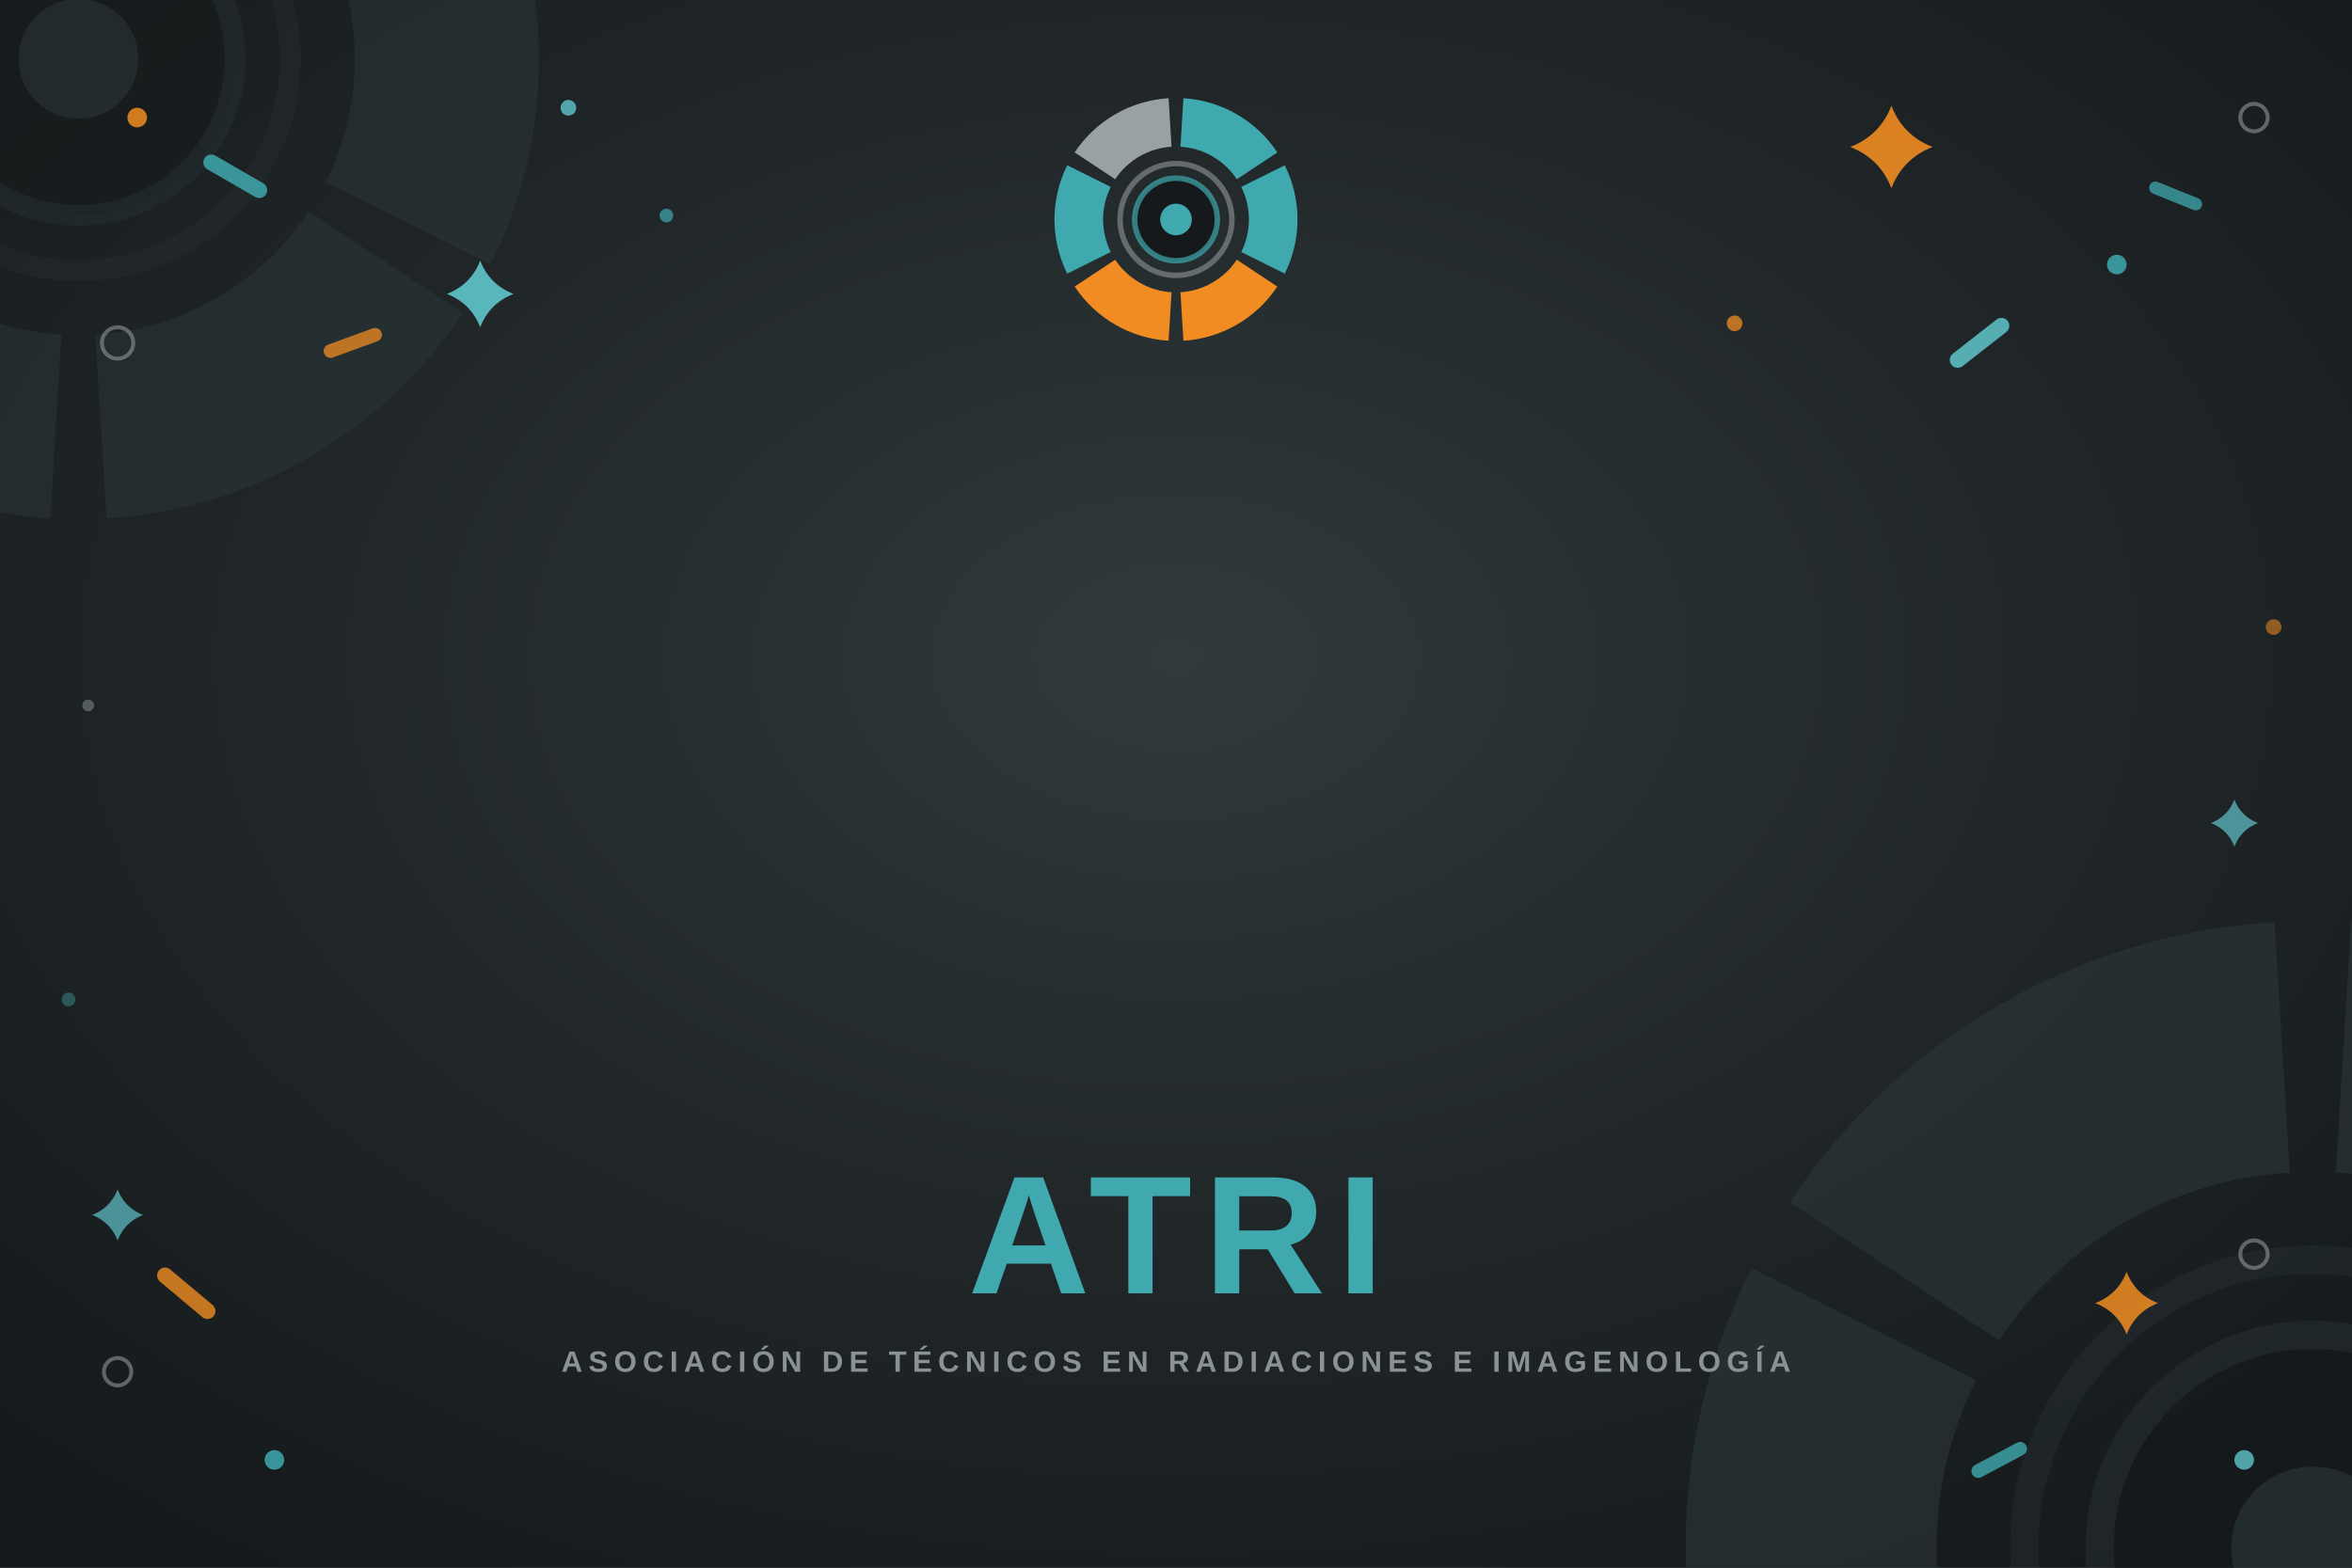
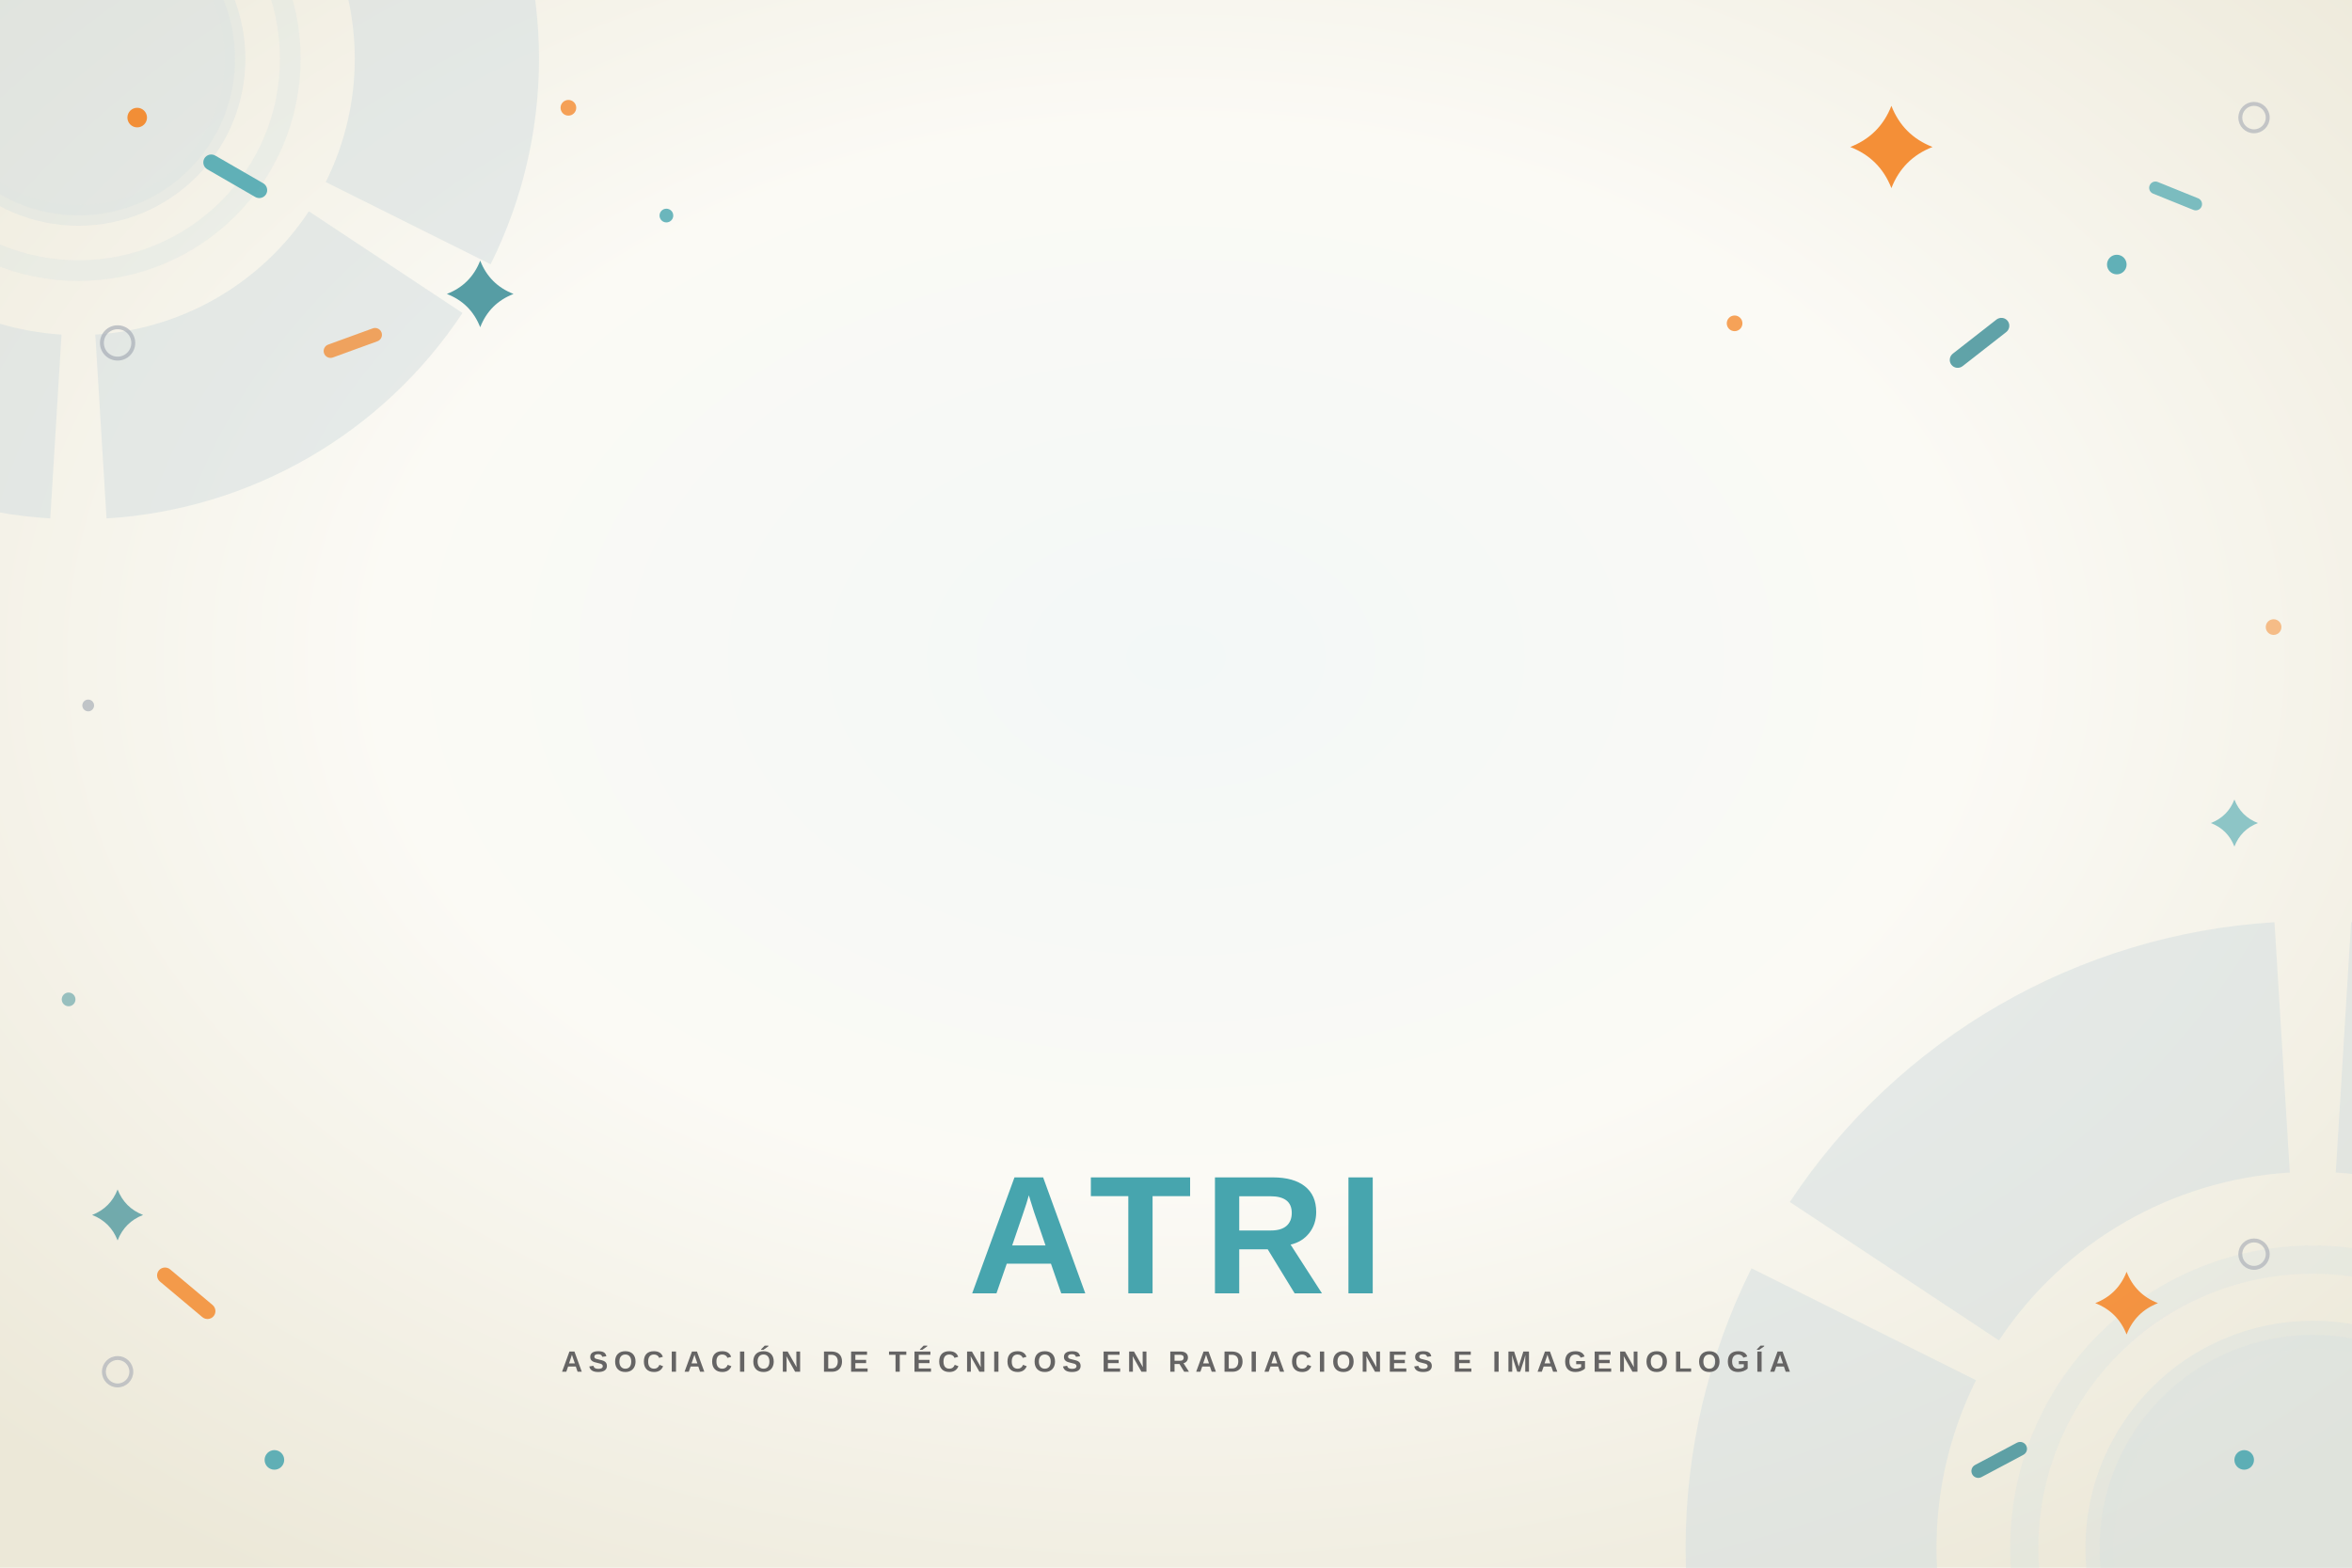
<svg xmlns="http://www.w3.org/2000/svg" viewBox="0 0 1200 800" width="1200" height="800">
  <defs>
    <radialGradient id="glow" cx="50%" cy="42%" r="70%">
-       <stop offset="0%" stop-color="#303a3d" />
-       <stop offset="48%" stop-color="#22282a" />
-       <stop offset="100%" stop-color="#15191b" />
+       <stop offset="0%" stop-color="#f3f8f7" />
+       <stop offset="48%" stop-color="#fbfaf5" />
+       <stop offset="100%" stop-color="#ece8d8" />
    </radialGradient>
  </defs>
-   <rect width="1200" height="800" fill="#15191b" />
+   <rect width="1200" height="800" fill="#fbfaf5" />
  <rect width="1200" height="800" fill="url(#glow)" />
  <g opacity="0.55">
-     <path d="M54.35 -204.56 A235 235 0 0 1 235.96 -99.71 L157.58 -47.82 A141 141 0 0 0 48.61 -110.74 Z" fill="#2a3437" />
-     <path d="M250.31 -74.86 A235 235 0 0 1 250.31 134.86 L166.19 92.91 A141 141 0 0 0 166.19 -32.91 Z" fill="#2a3437" />
-     <path d="M235.96 159.71 A235 235 0 0 1 54.35 264.56 L48.61 170.74 A141 141 0 0 0 157.58 107.82 Z" fill="#2a3437" />
-     <path d="M25.65 264.56 A235 235 0 0 1 -155.96 159.71 L-77.58 107.82 A141 141 0 0 0 31.39 170.74 Z" fill="#2a3437" />
-     <path d="M-170.31 134.86 A235 235 0 0 1 -170.31 -74.86 L-86.19 -32.91 A141 141 0 0 0 -86.19 92.91 Z" fill="#2a3437" />
-     <path d="M-155.96 -99.71 A235 235 0 0 1 25.65 -204.56 L31.39 -110.74 A141 141 0 0 0 -77.58 -47.82 Z" fill="#2a3437" />
-     <circle cx="40" cy="30" r="108.10" fill="none" stroke="#2a3437" stroke-width="10.57" stroke-opacity="0.55" />
-     <circle cx="40" cy="30" r="79.90" fill="#15191b" />
-     <circle cx="40" cy="30" r="79.90" fill="none" stroke="#2a3437" stroke-width="10.57" stroke-opacity="0.7" />
-     <circle cx="40" cy="30" r="30.55" fill="#2a3437" />
+     <path d="M54.35 -204.56 A235 235 0 0 1 235.96 -99.71 L157.58 -47.82 A141 141 0 0 0 48.61 -110.74 Z" fill="#d5dfe0" />
+     <path d="M250.31 -74.86 A235 235 0 0 1 250.31 134.86 L166.19 92.91 A141 141 0 0 0 166.19 -32.91 Z" fill="#d5dfe0" />
+     <path d="M235.96 159.71 A235 235 0 0 1 54.35 264.56 L48.61 170.74 A141 141 0 0 0 157.58 107.82 Z" fill="#d5dfe0" />
+     <path d="M25.65 264.56 A235 235 0 0 1 -155.96 159.71 L-77.58 107.82 A141 141 0 0 0 31.39 170.74 Z" fill="#d5dfe0" />
+     <path d="M-170.31 134.86 A235 235 0 0 1 -170.31 -74.86 L-86.19 -32.91 A141 141 0 0 0 -86.19 92.91 Z" fill="#d5dfe0" />
+     <path d="M-155.96 -99.71 A235 235 0 0 1 25.65 -204.56 L31.39 -110.74 A141 141 0 0 0 -77.58 -47.82 Z" fill="#d5dfe0" />
+     <circle cx="40" cy="30" r="108.10" fill="none" stroke="#d5dfe0" stroke-width="10.57" stroke-opacity="0.55" />
+     <circle cx="40" cy="30" r="79.90" fill="#d5dfe0" />
+     <circle cx="40" cy="30" r="79.90" fill="none" stroke="#d5dfe0" stroke-width="10.57" stroke-opacity="0.7" />
+     <circle cx="40" cy="30" r="30.55" fill="#d5dfe0" />
  </g>
-   <g opacity="0.65">
-     <path d="M1199.54 470.60 A320 320 0 0 1 1446.84 613.38 L1340.11 684.03 A192 192 0 0 0 1191.72 598.36 Z" fill="#2a3437" />
-     <path d="M1466.38 647.22 A320 320 0 0 1 1466.38 932.78 L1351.83 875.67 A192 192 0 0 0 1351.83 704.33 Z" fill="#2a3437" />
-     <path d="M1446.84 966.62 A320 320 0 0 1 1199.54 1109.40 L1191.72 981.64 A192 192 0 0 0 1340.11 895.97 Z" fill="#2a3437" />
-     <path d="M1160.46 1109.40 A320 320 0 0 1 913.16 966.62 L1019.89 895.97 A192 192 0 0 0 1168.28 981.64 Z" fill="#2a3437" />
-     <path d="M893.62 932.78 A320 320 0 0 1 893.62 647.22 L1008.17 704.33 A192 192 0 0 0 1008.17 875.67 Z" fill="#2a3437" />
-     <path d="M913.16 613.38 A320 320 0 0 1 1160.46 470.60 L1168.28 598.36 A192 192 0 0 0 1019.89 684.03 Z" fill="#2a3437" />
-     <circle cx="1180" cy="790" r="147.20" fill="none" stroke="#2a3437" stroke-width="14.40" stroke-opacity="0.55" />
-     <circle cx="1180" cy="790" r="108.80" fill="#15191b" />
-     <circle cx="1180" cy="790" r="108.80" fill="none" stroke="#2a3437" stroke-width="14.40" stroke-opacity="0.7" />
-     <circle cx="1180" cy="790" r="41.60" fill="#2a3437" />
+   <g opacity="0.55">
+     <path d="M1199.54 470.60 A320 320 0 0 1 1446.84 613.38 L1340.11 684.03 A192 192 0 0 0 1191.72 598.36 Z" fill="#d5dfe0" />
+     <path d="M1466.38 647.22 A320 320 0 0 1 1466.38 932.78 L1351.83 875.67 A192 192 0 0 0 1351.83 704.33 Z" fill="#d5dfe0" />
+     <path d="M1446.84 966.62 A320 320 0 0 1 1199.54 1109.40 L1191.72 981.64 A192 192 0 0 0 1340.11 895.97 Z" fill="#d5dfe0" />
+     <path d="M1160.46 1109.40 A320 320 0 0 1 913.16 966.62 L1019.89 895.97 A192 192 0 0 0 1168.28 981.64 Z" fill="#d5dfe0" />
+     <path d="M893.62 932.78 A320 320 0 0 1 893.62 647.22 L1008.17 704.33 A192 192 0 0 0 1008.17 875.67 Z" fill="#d5dfe0" />
+     <path d="M913.16 613.38 A320 320 0 0 1 1160.46 470.60 L1168.28 598.36 A192 192 0 0 0 1019.89 684.03 Z" fill="#d5dfe0" />
+     <circle cx="1180" cy="790" r="147.20" fill="none" stroke="#d5dfe0" stroke-width="14.40" stroke-opacity="0.55" />
+     <circle cx="1180" cy="790" r="108.80" fill="#d5dfe0" />
+     <circle cx="1180" cy="790" r="108.80" fill="none" stroke="#d5dfe0" stroke-width="14.40" stroke-opacity="0.7" />
+     <circle cx="1180" cy="790" r="41.60" fill="#d5dfe0" />
  </g>
-   <rect x="101.8" y="85.9" width="36.4" height="8.1" rx="4.1" fill="#3FA9AF" opacity="0.85" transform="rotate(30 120 90)" />
-   <circle cx="70" cy="60" r="5" fill="#F08C21" opacity="0.85" />
-   <path d="M 245 133 Q 249.76 145.24 262 150 Q 249.76 154.76 245 167 Q 240.24 154.76 228 150 Q 240.24 145.24 245 133 Z" fill="#5FC5CB" opacity="0.9" />
-   <circle cx="60" cy="175" r="8" fill="none" stroke="#9AA1A2" stroke-width="2" opacity="0.55" />
-   <circle cx="290" cy="55" r="4" fill="#5FC5CB" opacity="0.8" />
-   <rect x="164.4" y="171.5" width="31.2" height="7.0" rx="3.5" fill="#F08C21" opacity="0.75" transform="rotate(-20 180 175)" />
-   <circle cx="340" cy="110" r="3.5" fill="#3FA9AF" opacity="0.7" />
-   <path d="M 965 54 Q 970.88 69.12 986 75 Q 970.88 80.88 965 96 Q 959.12 80.88 944 75 Q 959.12 69.12 965 54 Z" fill="#F08C21" opacity="0.9" />
-   <circle cx="1080" cy="135" r="5" fill="#3FA9AF" opacity="0.85" />
-   <rect x="991.8" y="170.9" width="36.4" height="8.1" rx="4.1" fill="#5FC5CB" opacity="0.85" transform="rotate(-38 1010 175)" />
-   <circle cx="1150" cy="60" r="7" fill="none" stroke="#9AA1A2" stroke-width="2" opacity="0.55" />
-   <circle cx="885" cy="165" r="4" fill="#F08C21" opacity="0.75" />
-   <rect x="1095.7" y="96.8" width="28.6" height="6.4" rx="3.2" fill="#3FA9AF" opacity="0.75" transform="rotate(22 1110 100)" />
-   <circle cx="45" cy="360" r="3" fill="#9AA1A2" opacity="0.45" />
-   <path d="M 1140 408 Q 1143.36 416.64 1152 420 Q 1143.36 423.36 1140 432 Q 1136.64 423.36 1128 420 Q 1136.64 416.64 1140 408 Z" fill="#5FC5CB" opacity="0.7" />
-   <circle cx="1160" cy="320" r="4" fill="#F08C21" opacity="0.55" />
-   <circle cx="35" cy="510" r="3.5" fill="#3FA9AF" opacity="0.4" />
-   <rect x="76.8" y="655.9" width="36.4" height="8.1" rx="4.1" fill="#F08C21" opacity="0.8" transform="rotate(40 95 660)" />
-   <circle cx="140" cy="745" r="5" fill="#3FA9AF" opacity="0.85" />
-   <circle cx="60" cy="700" r="7" fill="none" stroke="#9AA1A2" stroke-width="2" opacity="0.55" />
-   <path d="M 60 607 Q 63.64 616.36 73 620 Q 63.64 623.64 60 633 Q 56.36 623.64 47 620 Q 56.36 616.36 60 607 Z" fill="#5FC5CB" opacity="0.7" />
-   <path d="M 1085 649 Q 1089.48 660.52 1101 665 Q 1089.48 669.48 1085 681 Q 1080.52 669.48 1069 665 Q 1080.52 660.52 1085 649 Z" fill="#F08C21" opacity="0.85" />
-   <circle cx="1145" cy="745" r="5" fill="#5FC5CB" opacity="0.8" />
-   <rect x="1004.4" y="741.5" width="31.2" height="7.0" rx="3.5" fill="#3FA9AF" opacity="0.8" transform="rotate(-28 1020 745)" />
-   <circle cx="1150" cy="640" r="7" fill="none" stroke="#9AA1A2" stroke-width="2" opacity="0.55" />
-   <g opacity="1">
-     <path d="M603.79 50.12 A62 62 0 0 1 651.70 77.78 L631.02 91.47 A37.2 37.2 0 0 0 602.27 74.87 Z" fill="#3FA9AF" />
-     <path d="M655.49 84.34 A62 62 0 0 1 655.49 139.66 L633.29 128.60 A37.2 37.2 0 0 0 633.29 95.40 Z" fill="#3FA9AF" />
-     <path d="M651.70 146.22 A62 62 0 0 1 603.79 173.88 L602.27 149.13 A37.2 37.2 0 0 0 631.02 132.53 Z" fill="#F08C21" />
-     <path d="M596.21 173.88 A62 62 0 0 1 548.30 146.22 L568.98 132.53 A37.2 37.2 0 0 0 597.73 149.13 Z" fill="#F08C21" />
-     <path d="M544.51 139.66 A62 62 0 0 1 544.51 84.34 L566.71 95.40 A37.2 37.2 0 0 0 566.71 128.60 Z" fill="#3FA9AF" />
-     <path d="M548.30 77.78 A62 62 0 0 1 596.21 50.12 L597.73 74.87 A37.2 37.2 0 0 0 568.98 91.47 Z" fill="#9AA1A2" />
-     <circle cx="600" cy="112" r="28.52" fill="none" stroke="#9AA1A2" stroke-width="2.79" stroke-opacity="0.55" />
-     <circle cx="600" cy="112" r="21.08" fill="#15191b" />
-     <circle cx="600" cy="112" r="21.08" fill="none" stroke="#3FA9AF" stroke-width="2.79" stroke-opacity="0.7" />
-     <circle cx="600" cy="112" r="8.06" fill="#3FA9AF" />
-   </g>
-   <text x="600" y="660" text-anchor="middle" font-family="Arial Black, Arial, 'Segoe UI', sans-serif" font-weight="900" font-size="86" letter-spacing="6" fill="#3FA9AF">ATRI</text>
-   <text x="600" y="700" text-anchor="middle" font-family="Arial, 'Segoe UI', sans-serif" font-weight="600" font-size="15" letter-spacing="3" fill="#8A9293">ASOCIACIÓN DE TÉCNICOS EN RADIACIONES E IMAGENOLOGÍA</text>
+   <rect x="101.8" y="85.9" width="36.4" height="8.1" rx="4.1" fill="#47a5ae" opacity="0.85" transform="rotate(30 120 90)" />
+   <circle cx="70" cy="60" r="5" fill="#f48424" opacity="0.9" />
+   <path d="M 245 133 Q 249.76 145.24 262 150 Q 249.76 154.76 245 167 Q 240.24 154.76 228 150 Q 240.24 145.24 245 133 Z" fill="#3a8d96" opacity="0.85" />
+   <circle cx="60" cy="175" r="8" fill="none" stroke="#9ca3af" stroke-width="2" opacity="0.6" />
+   <circle cx="290" cy="55" r="4" fill="#f48424" opacity="0.75" />
+   <rect x="164.4" y="171.5" width="31.2" height="7.0" rx="3.5" fill="#f48424" opacity="0.7" transform="rotate(-20 180 175)" />
+   <circle cx="340" cy="110" r="3.5" fill="#47a5ae" opacity="0.8" />
+   <path d="M 965 54 Q 970.88 69.12 986 75 Q 970.88 80.88 965 96 Q 959.12 80.88 944 75 Q 959.12 69.12 965 54 Z" fill="#f48424" opacity="0.9" />
+   <circle cx="1080" cy="135" r="5" fill="#47a5ae" opacity="0.85" />
+   <rect x="991.8" y="170.9" width="36.4" height="8.1" rx="4.1" fill="#3a8d96" opacity="0.8" transform="rotate(-38 1010 175)" />
+   <circle cx="1150" cy="60" r="7" fill="none" stroke="#9ca3af" stroke-width="2" opacity="0.55" />
+   <circle cx="885" cy="165" r="4" fill="#f48424" opacity="0.75" />
+   <rect x="1095.7" y="96.8" width="28.6" height="6.4" rx="3.2" fill="#47a5ae" opacity="0.7" transform="rotate(22 1110 100)" />
+   <circle cx="45" cy="360" r="3" fill="#9ca3af" opacity="0.6" />
+   <path d="M 1140 408 Q 1143.36 416.64 1152 420 Q 1143.36 423.36 1140 432 Q 1136.64 423.36 1128 420 Q 1136.64 416.64 1140 408 Z" fill="#47a5ae" opacity="0.6" />
+   <circle cx="1160" cy="320" r="4" fill="#f48424" opacity="0.5" />
+   <circle cx="35" cy="510" r="3.5" fill="#3a8d96" opacity="0.5" />
+   <rect x="76.8" y="655.9" width="36.4" height="8.1" rx="4.1" fill="#f48424" opacity="0.8" transform="rotate(40 95 660)" />
+   <circle cx="140" cy="745" r="5" fill="#47a5ae" opacity="0.85" />
+   <circle cx="60" cy="700" r="7" fill="none" stroke="#9ca3af" stroke-width="2" opacity="0.55" />
+   <path d="M 60 607 Q 63.64 616.36 73 620 Q 63.64 623.64 60 633 Q 56.36 623.64 47 620 Q 56.36 616.36 60 607 Z" fill="#3a8d96" opacity="0.7" />
+   <path d="M 1085 649 Q 1089.48 660.52 1101 665 Q 1089.48 669.48 1085 681 Q 1080.52 669.48 1069 665 Q 1080.52 660.52 1085 649 Z" fill="#f48424" opacity="0.85" />
+   <circle cx="1145" cy="745" r="5" fill="#47a5ae" opacity="0.85" />
+   <rect x="1004.4" y="741.5" width="31.2" height="7.0" rx="3.5" fill="#3a8d96" opacity="0.8" transform="rotate(-28 1020 745)" />
+   <circle cx="1150" cy="640" r="7" fill="none" stroke="#9ca3af" stroke-width="2" opacity="0.55" />
+   <text x="600" y="660" text-anchor="middle" font-family="Arial Black, Arial, 'Segoe UI', sans-serif" font-weight="900" font-size="86" letter-spacing="6" fill="#47a5ae">ATRI</text>
+   <text x="600" y="700" text-anchor="middle" font-family="Arial, 'Segoe UI', sans-serif" font-weight="600" font-size="15" letter-spacing="3" fill="#656464">ASOCIACIÓN DE TÉCNICOS EN RADIACIONES E IMAGENOLOGÍA</text>
</svg>
